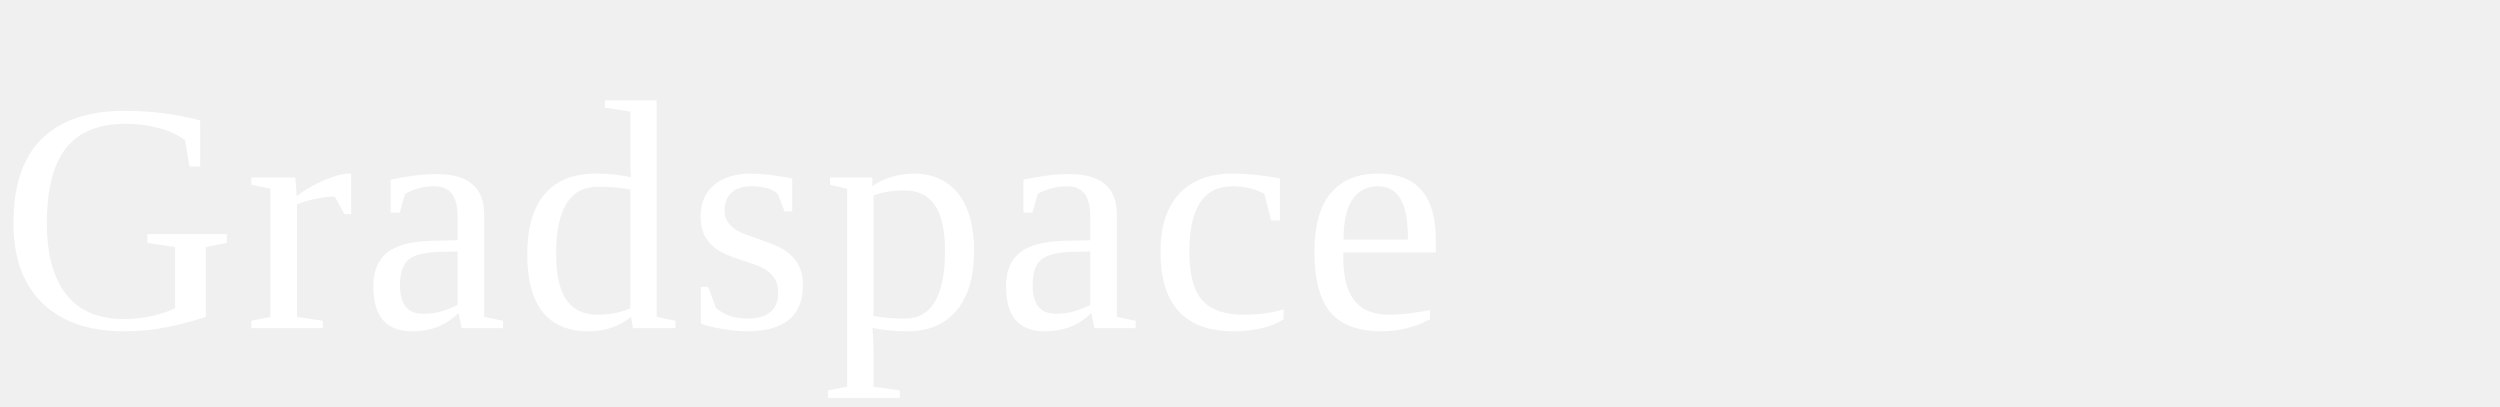
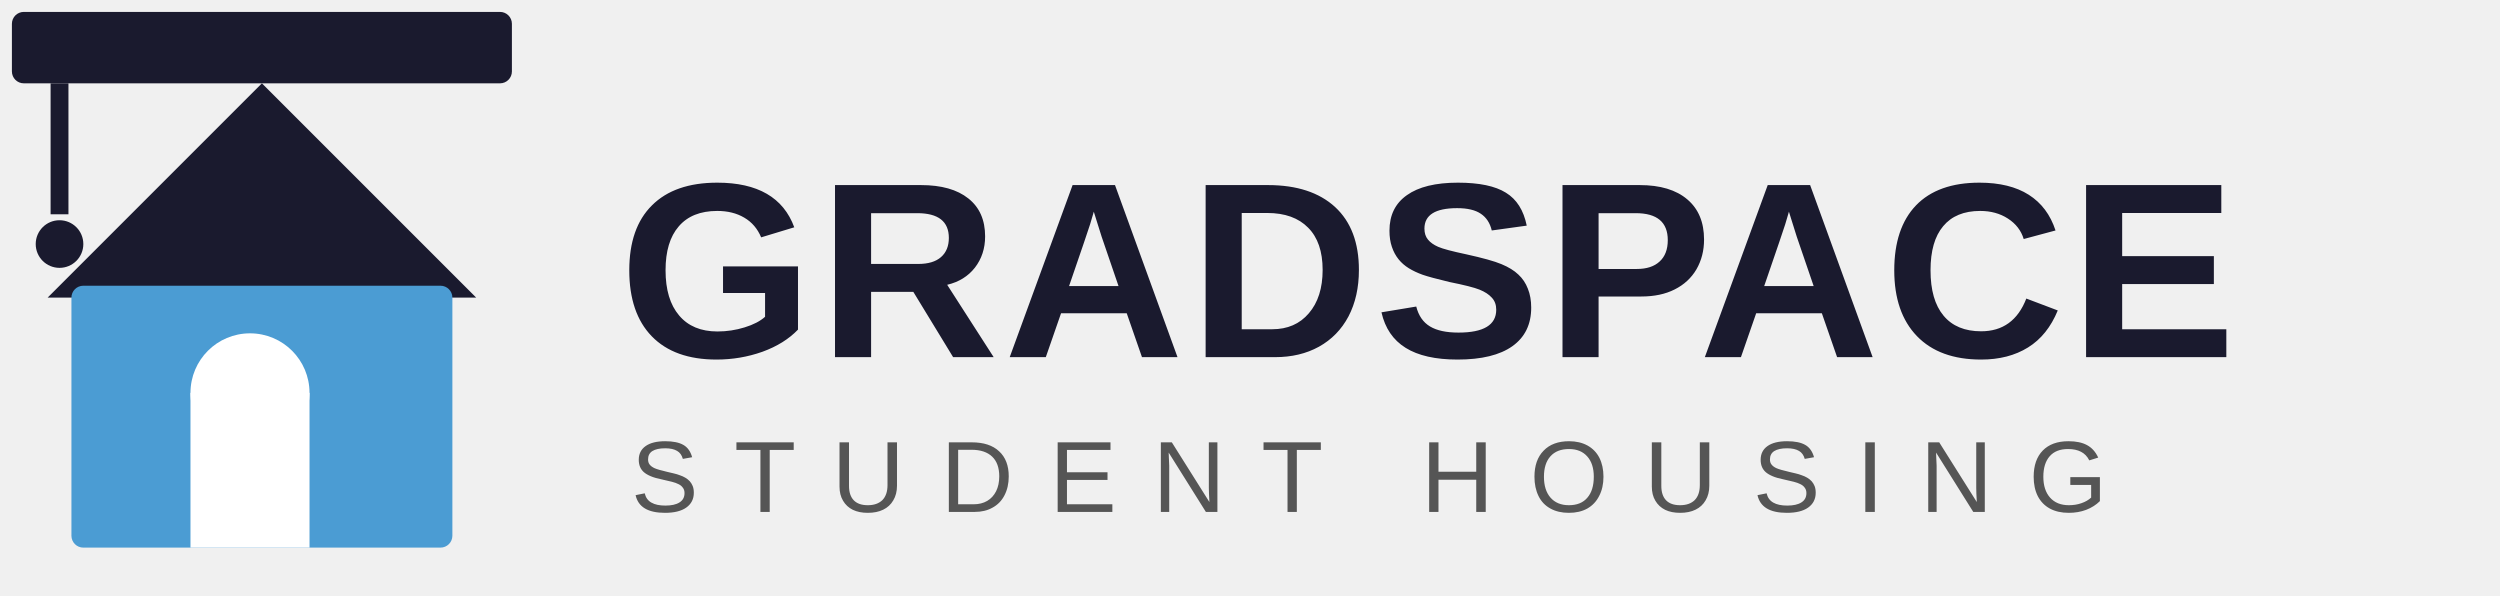
- <svg xmlns="http://www.w3.org/2000/svg" width="160" height="26" viewBox="0 0 160 26" fill="none">
-   <text x="0" y="21" font-family="Georgia, 'Times New Roman', serif" font-size="21" font-weight="300" letter-spacing="0.5" fill="white" text-rendering="geometricPrecision">Gradspace</text>
+ <svg xmlns="http://www.w3.org/2000/svg" width="210" height="50" viewBox="0 0 210 50" fill="none">
+   <rect x="1" y="1" width="42" height="6" rx="1" fill="#1a1a2e" />
+   <line x1="5" y1="7" x2="5" y2="18" stroke="#1a1a2e" stroke-width="1.5" />
+   <circle cx="5" cy="20.5" r="2" fill="#1a1a2e" />
+   <polygon points="22,7 4,25 40,25" fill="#1a1a2e" />
+   <rect x="6" y="24" width="32" height="22" rx="1" fill="#4B9CD3" />
+   <rect x="16" y="33" width="10" height="13" fill="white" />
+   <ellipse cx="21" cy="33" rx="5" ry="5" fill="white" />
+   <text x="52" y="30" font-family="'Arial Black', 'Helvetica Neue', Arial, sans-serif" font-size="21" font-weight="900" fill="#1a1a2e" letter-spacing="0.4">GRADSPACE</text>
+   <text x="53" y="43" font-family="Arial, Helvetica, sans-serif" font-size="8.5" font-weight="400" fill="#555" letter-spacing="3">STUDENT HOUSING</text>
</svg>
